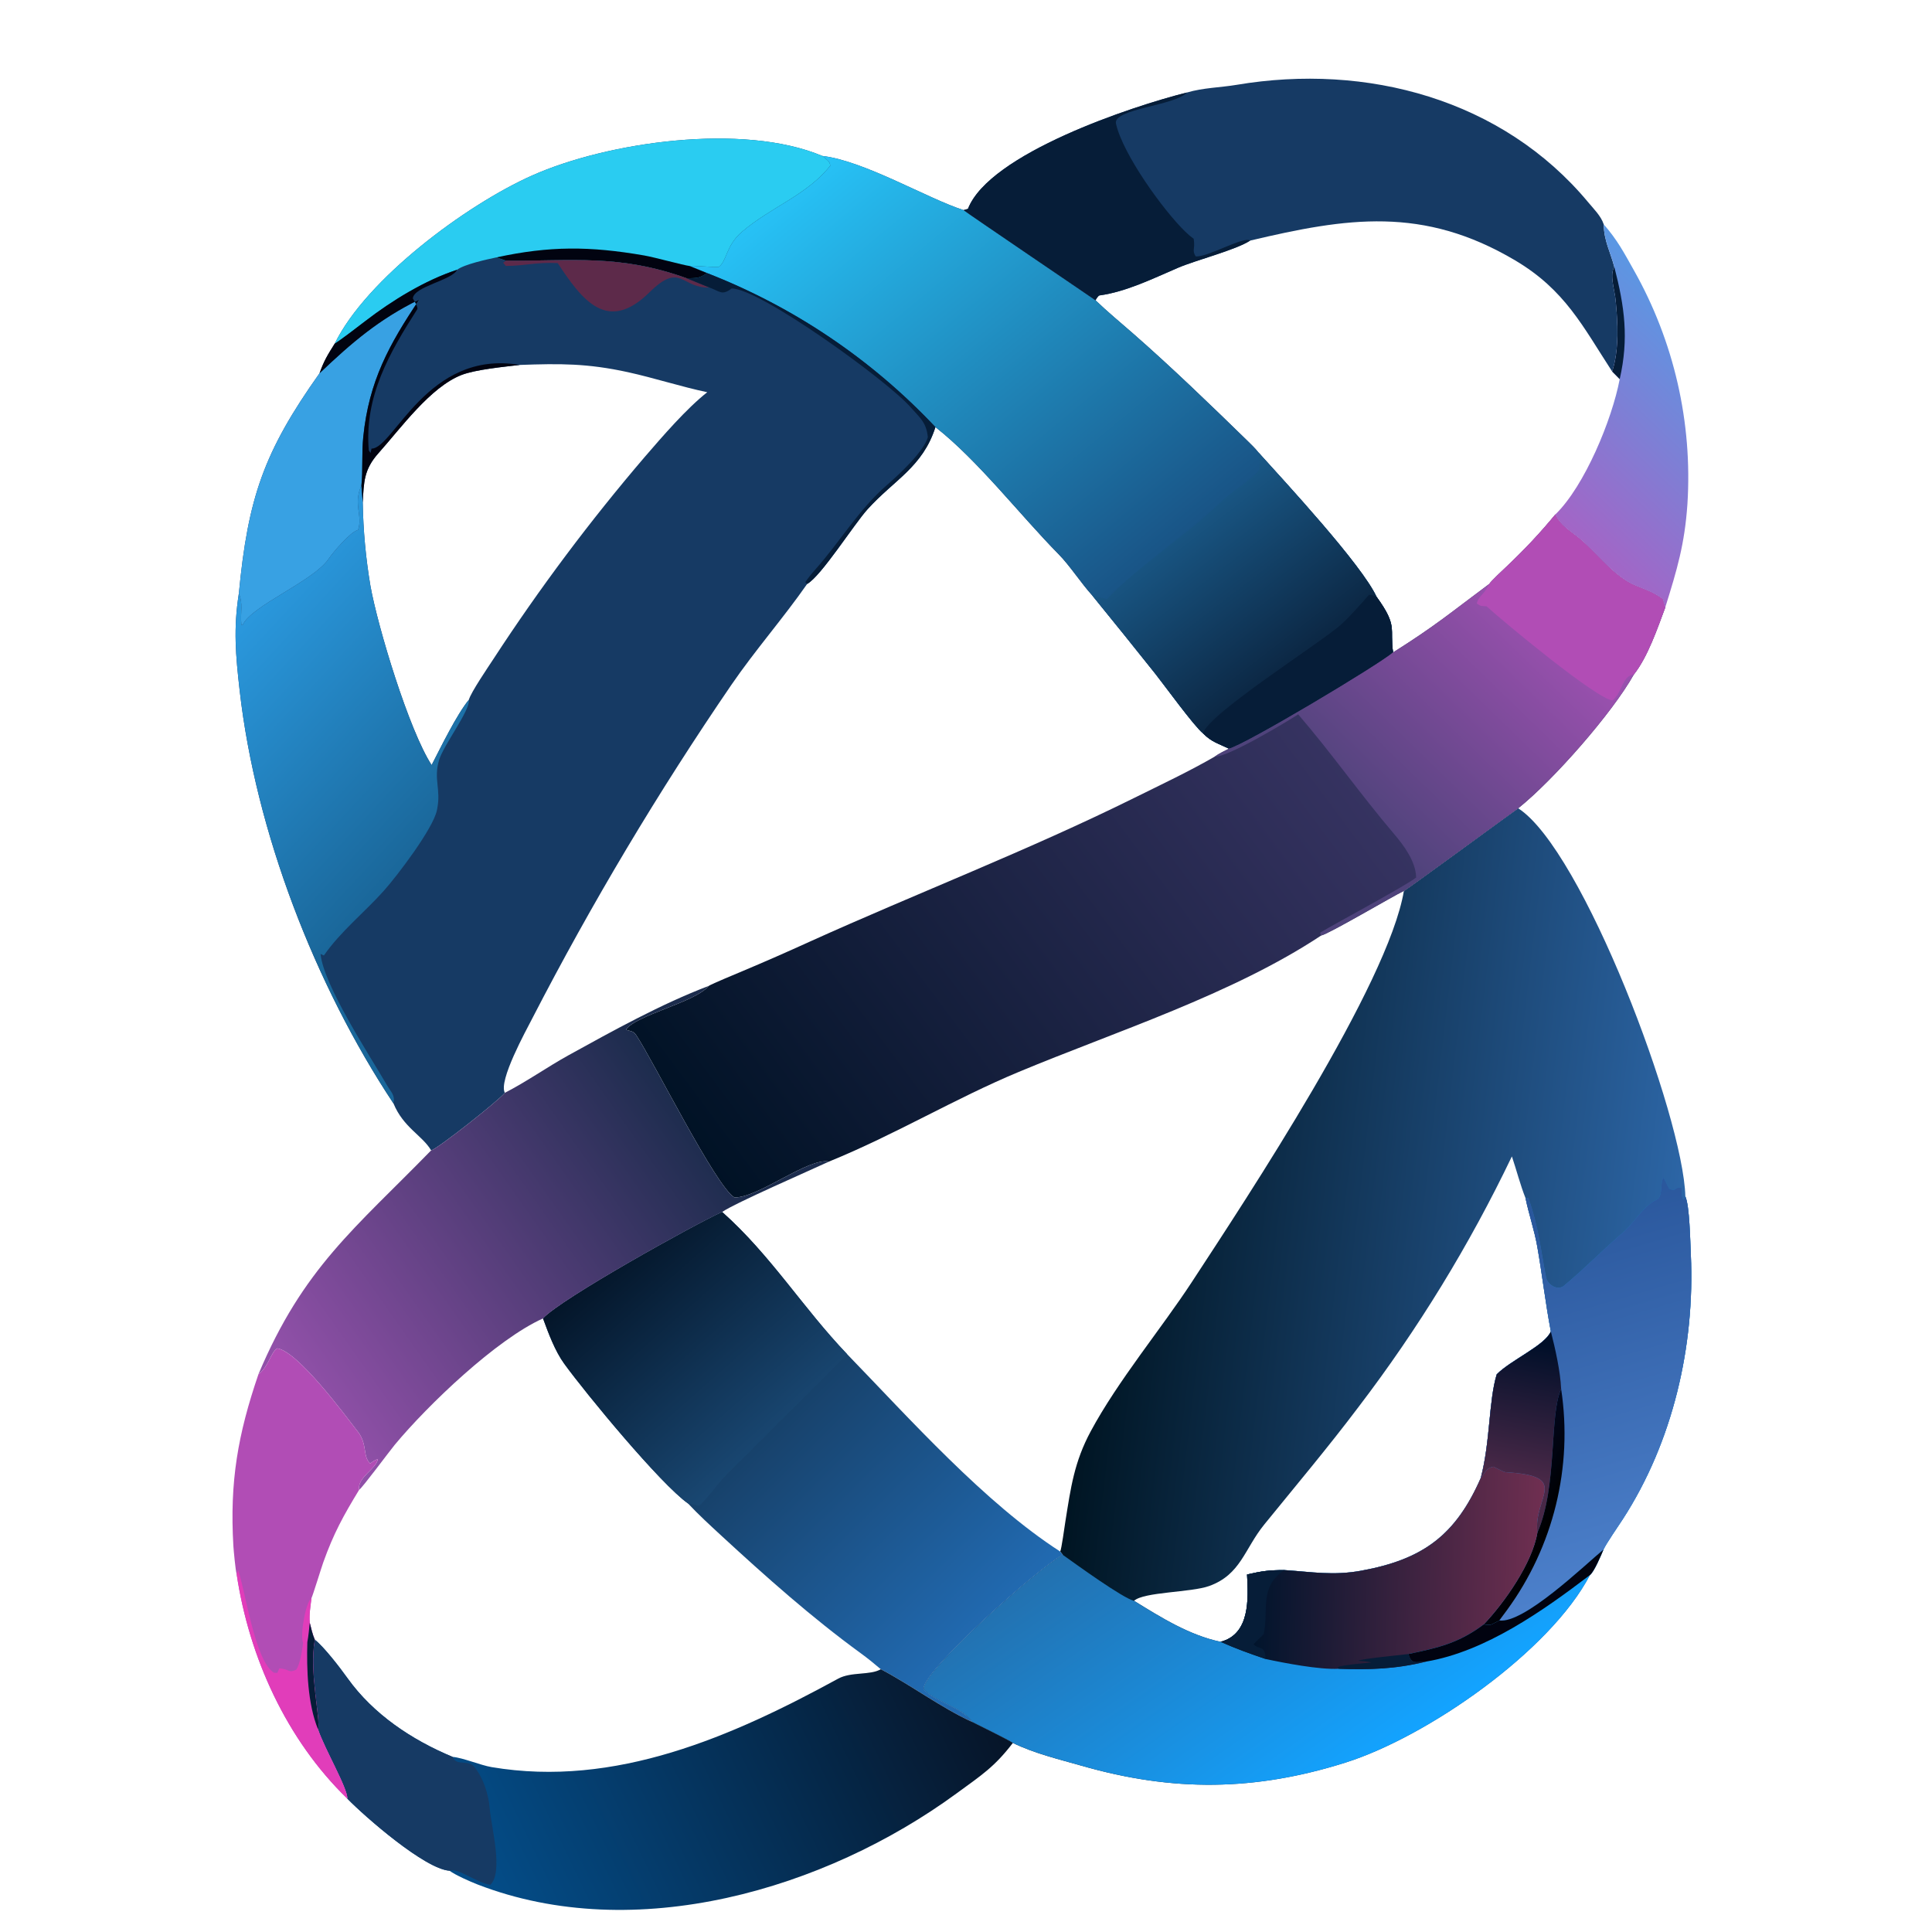
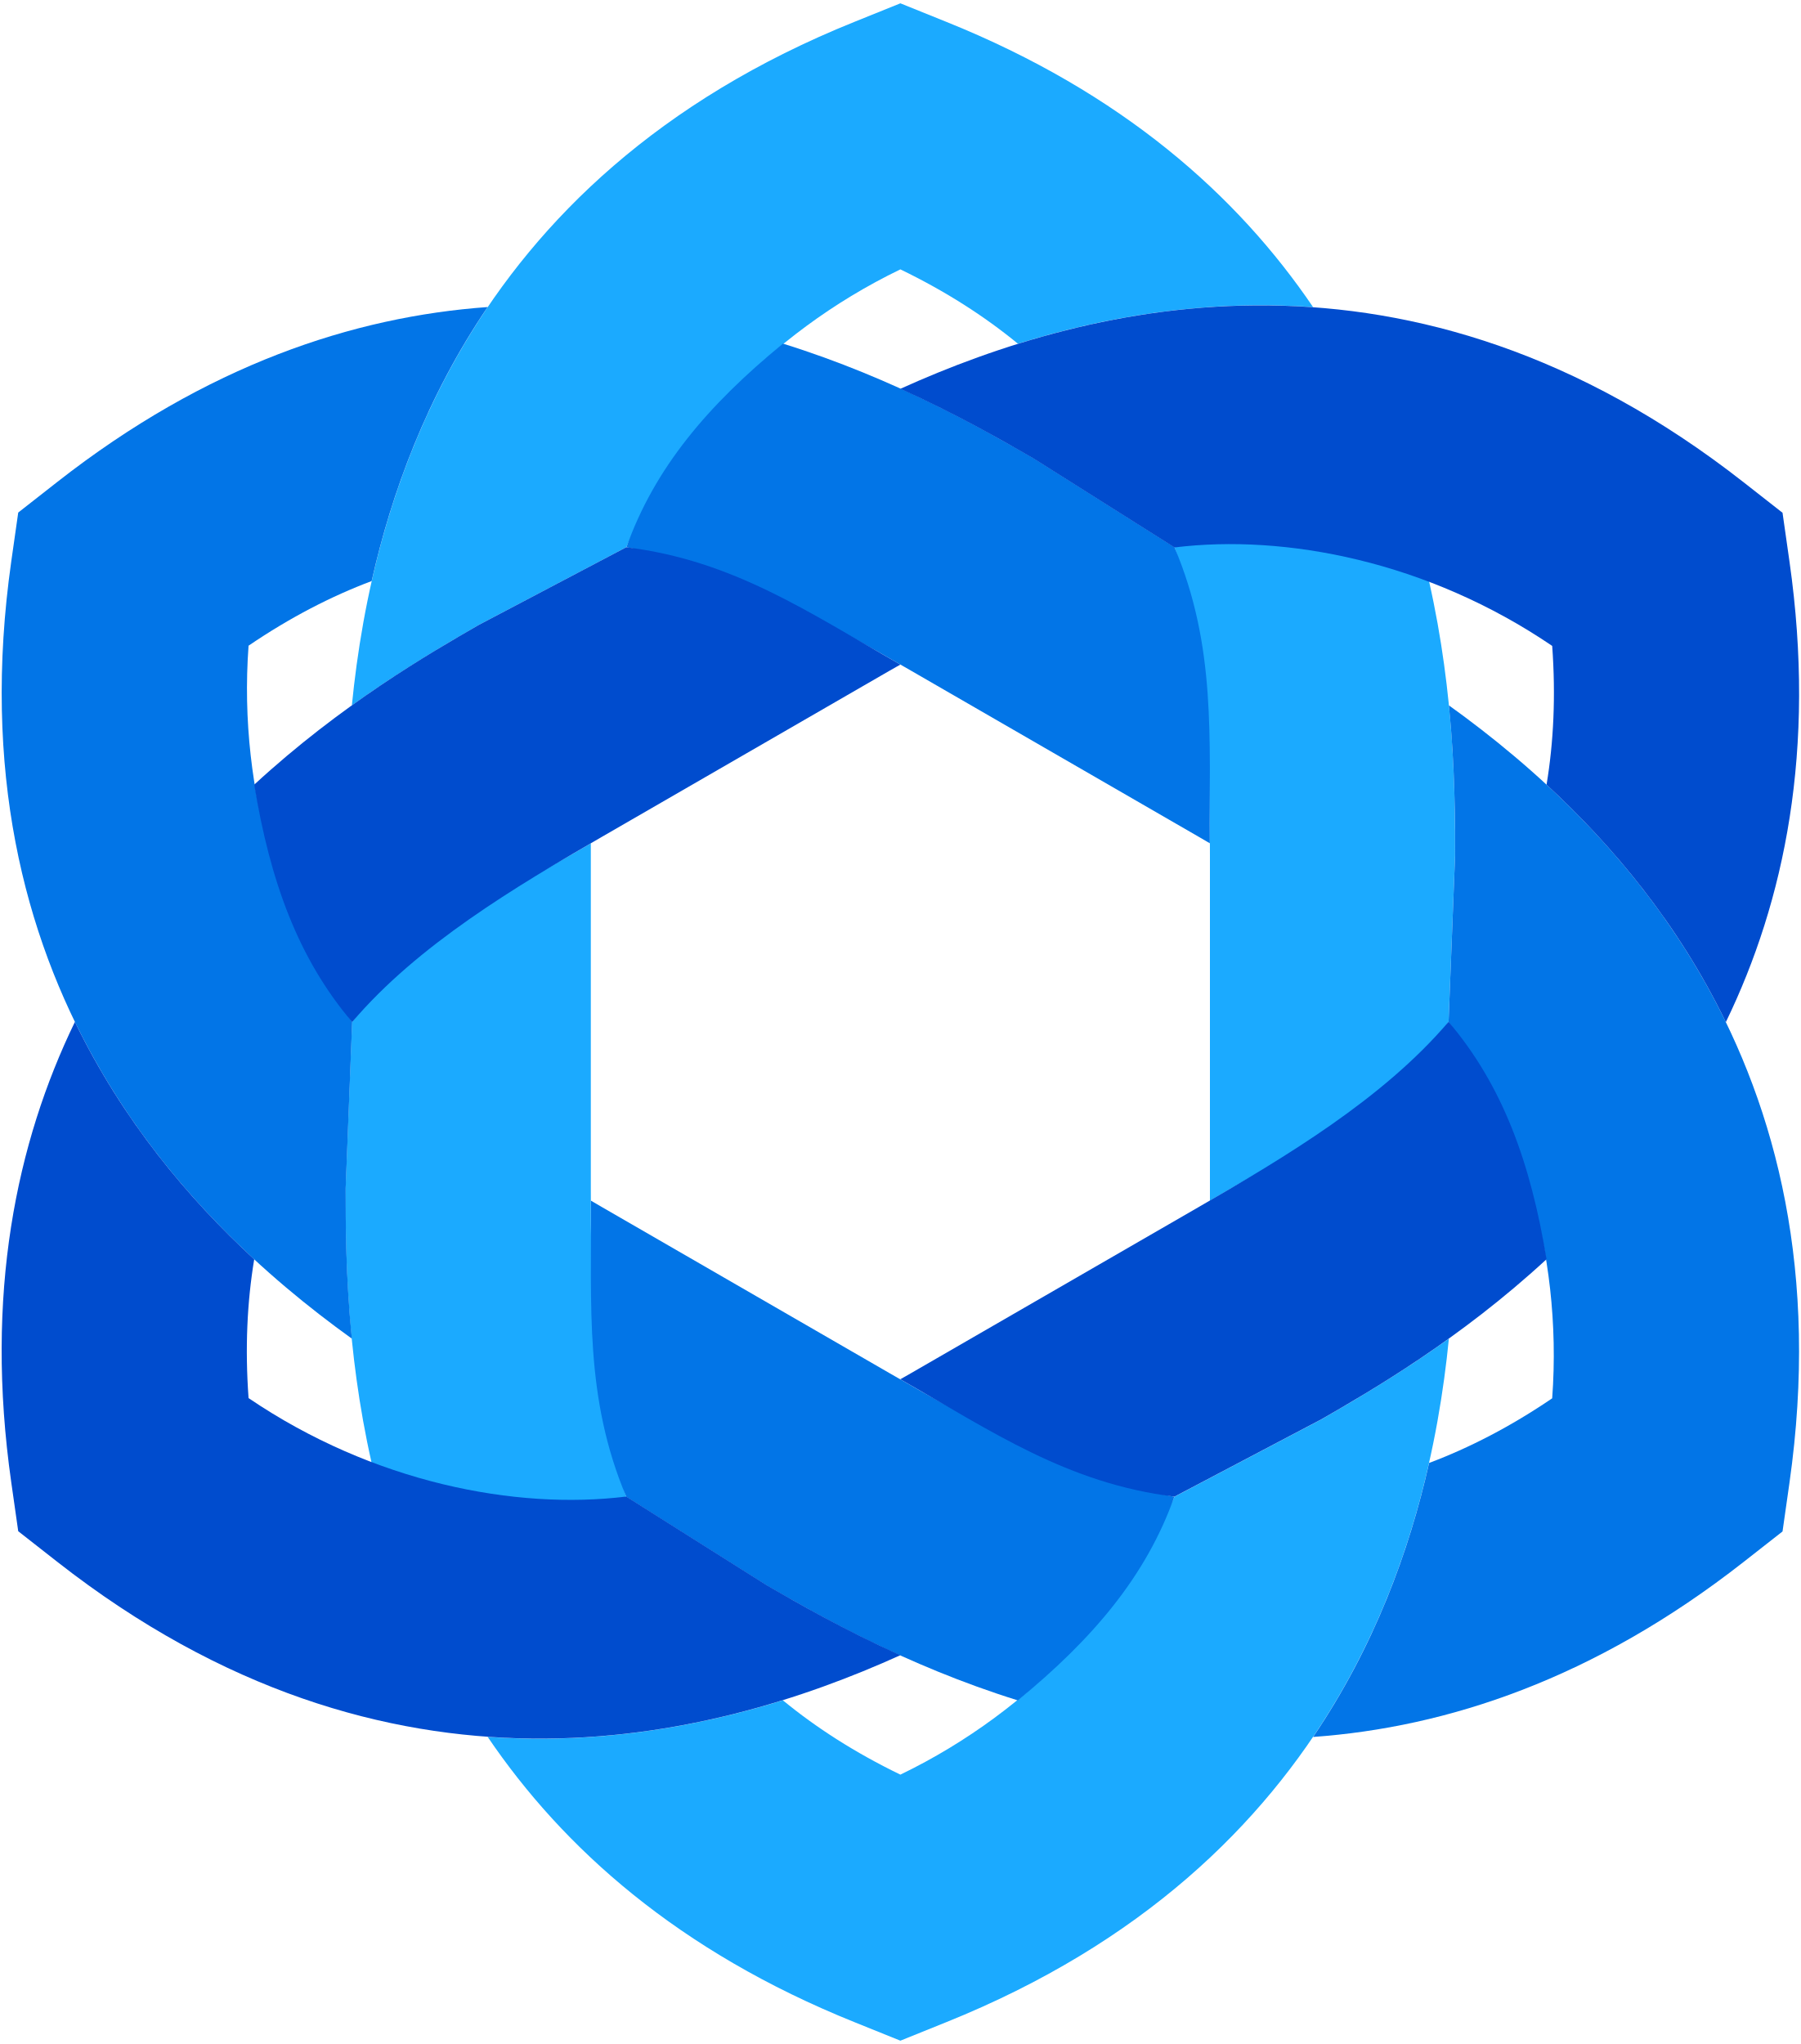
- <svg xmlns="http://www.w3.org/2000/svg" width="25" height="25" viewBox="0 0 250 250">
-   <path fill="#163A64" d="M43.312 44.466C47.4 36.108 60.29 26.527 68.855 22.709C78.616 18.358 96.135 15.852 106.403 20.178C111.835 20.805 119.998 25.686 124.693 27.189C125.297 27.674 141.871 38.905 141.767 38.864C143.328 40.363 144.918 41.669 146.544 43.091C151.68 47.585 156.615 52.362 161.504 57.124C161.955 57.564 162.456 58.051 162.839 58.542C166.318 62.399 176.217 73.077 178.126 77.228C180.934 81.098 179.796 81.303 180.264 84.424C178.383 86.054 161.106 96.388 159.031 96.874C157.588 96.175 156.829 96.04 155.676 94.903C154.514 93.971 150.597 88.568 149.508 87.196C146.82 83.808 144.064 80.408 141.334 77.044C139.868 75.424 138.414 73.164 136.99 71.721C132.012 66.674 126.541 59.566 121.046 55.267C119.381 60.459 115.717 62.073 112.251 65.91C110.488 67.862 106.263 74.548 104.442 75.567C101.345 80.006 97.704 84.153 94.655 88.599C85.176 102.455 76.564 116.884 68.866 131.803C68.049 133.399 64.478 139.857 65.326 141.408C64.646 142.323 56.601 148.686 55.79 148.857C54.64 146.915 52.209 145.915 50.917 142.789C40.767 127.482 33.084 107.629 31.01 89.327C30.499 84.816 30.187 81.337 30.906 76.815C32.087 64.389 34.151 58.449 41.346 48.304C41.928 46.665 42.405 45.907 43.312 44.466ZM46.938 65.019C46.998 68.628 47.329 72.227 47.929 75.786C48.872 81.109 52.936 94.522 55.853 98.998C57.054 96.667 59.088 92.484 60.673 90.547C60.9 89.645 63.187 86.285 63.874 85.237C69.821 76.117 76.355 67.394 83.434 59.122C85.725 56.468 88.811 52.883 91.519 50.752C88.225 50.068 84.627 48.899 81.267 48.163C76.012 47.012 72.477 47.035 67.256 47.223C65.253 47.463 61.547 47.81 59.708 48.526C55.683 50.094 51.84 55.433 48.974 58.638C47.071 60.765 47.081 62.408 46.938 65.019Z" />
+ <svg xmlns="http://www.w3.org/2000/svg" id="Logos" viewBox="0 0 163 185">
  <defs>
-     <linearGradient id="gradient_0" gradientUnits="userSpaceOnUse" x1="148.702" y1="72.98" x2="105.974" y2="21.439">
-       <stop offset="0" stop-color="#195486" />
-       <stop offset="1" stop-color="#27C2F6" />
-     </linearGradient>
+     <style>
+       .cls-1 {
+         fill: #004cce;
+       }
+ 
+       .cls-2 {
+         fill: #1baaff;
+       }
+ 
+       .cls-3 {
+         fill: #0275e7;
+       }
+     </style>
  </defs>
-   <path fill="url(#gradient_0)" d="M106.403 20.178C111.835 20.805 119.998 25.686 124.693 27.189C125.297 27.674 141.871 38.905 141.767 38.864C143.328 40.363 144.918 41.669 146.544 43.091C151.68 47.585 156.615 52.362 161.504 57.124C161.955 57.564 162.456 58.051 162.839 58.542C166.318 62.399 176.217 73.077 178.126 77.228C180.934 81.098 179.796 81.303 180.264 84.424C178.383 86.054 161.106 96.388 159.031 96.874C157.588 96.175 156.829 96.04 155.676 94.903C154.514 93.971 150.597 88.568 149.508 87.196C146.82 83.808 144.064 80.408 141.334 77.044C139.868 75.424 138.414 73.164 136.99 71.721C132.012 66.674 126.541 59.566 121.046 55.267C112.8 46.509 102.705 39.701 91.496 35.337L89.229 34.419C89.816 34.364 92.035 34.563 92.968 34.561C94.073 33.839 93.881 31.817 96.014 29.992C99.763 26.783 104.47 25.219 107.438 21.431C107.353 20.808 106.994 20.7 106.403 20.178Z" />
-   <defs>
-     <linearGradient id="gradient_1" gradientUnits="userSpaceOnUse" x1="166.587" y1="85.764" x2="152.676" y2="67.701">
-       <stop offset="0" stop-color="#0C2845" />
-       <stop offset="1" stop-color="#195785" />
-     </linearGradient>
-   </defs>
-   <path fill="url(#gradient_1)" d="M162.839 58.542C166.318 62.399 176.217 73.077 178.126 77.228C180.934 81.098 179.796 81.303 180.264 84.424C178.383 86.054 161.106 96.388 159.031 96.874C157.588 96.175 156.829 96.04 155.676 94.903C154.514 93.971 150.597 88.568 149.508 87.196C146.82 83.808 144.064 80.408 141.334 77.044C141.968 77.193 142.6 77.351 143.23 77.518C147.51 73.081 153.39 69.396 157.892 65.034C159.287 63.681 161.305 62.53 162.701 61.126C163.192 60.631 162.911 59.18 162.839 58.542Z" />
-   <path fill="#061D38" d="M155.676 94.903C156.218 92.46 171.017 83.089 173.508 80.837C174.799 79.67 175.989 78.286 177.14 76.98C177.567 76.959 177.736 77.067 178.126 77.228C180.934 81.098 179.796 81.303 180.264 84.424C178.383 86.054 161.106 96.388 159.031 96.874C157.588 96.175 156.829 96.04 155.676 94.903Z" />
-   <defs>
-     <linearGradient id="gradient_2" gradientUnits="userSpaceOnUse" x1="56.314" y1="107.885" x2="29.073" y2="82.638">
-       <stop offset="0" stop-color="#1A679A" />
-       <stop offset="1" stop-color="#2A98DD" />
-     </linearGradient>
-   </defs>
-   <path fill="url(#gradient_2)" d="M30.906 76.815C31.495 78.184 31.075 79.105 31.232 80.858L31.4 80.876C32.498 78.401 40.563 75.194 42.505 72.343C43.127 71.428 45.365 68.795 46.327 68.579C46.978 66.747 45.686 65.296 46.726 62.919L46.769 62.824L46.938 65.019C46.998 68.628 47.329 72.227 47.929 75.786C48.872 81.109 52.936 94.522 55.853 98.998C57.054 96.667 59.088 92.484 60.673 90.547C60.879 91.876 57.415 96.39 56.827 98.318C56.062 100.826 57.091 102.091 56.569 104.68L56.54 104.831C56.062 107.217 51.37 113.36 49.672 115.261C47.2 118.028 44.071 120.524 41.91 123.638L41.478 123.439C41.86 127.508 47.896 136.671 50.107 140.477C50.608 141.34 51.142 141.692 50.917 142.789C40.767 127.482 33.084 107.629 31.01 89.327C30.499 84.816 30.187 81.337 30.906 76.815Z" />
-   <path fill="#2ACCF1" d="M43.312 44.466C47.4 36.108 60.29 26.527 68.855 22.709C78.616 18.358 96.135 15.852 106.403 20.178C106.994 20.7 107.353 20.808 107.438 21.431C104.47 25.219 99.763 26.783 96.014 29.992C93.881 31.817 94.073 33.839 92.968 34.561C92.035 34.563 89.816 34.364 89.229 34.419L91.496 35.337C90.44 36.062 90.157 35.976 88.862 36.01C80.121 32.868 74.109 33.798 65.466 33.729L64.228 33.309C63.054 33.556 60.06 34.203 59.146 34.911C55.014 36.256 50.751 38.877 47.318 41.515C46.625 42.048 43.935 44.122 43.312 44.466Z" />
-   <path fill="#010310" d="M64.228 33.309C71.113 31.81 76.334 31.839 83.357 33.057C84.721 33.294 88.452 34.326 89.229 34.419L91.496 35.337C90.44 36.062 90.157 35.976 88.862 36.01C80.121 32.868 74.109 33.798 65.466 33.729L64.228 33.309Z" />
-   <path fill="#38A1E3" d="M41.346 48.304C45.518 44.327 49.05 41.307 54.264 38.749C50.354 44.579 47.743 49.301 47.007 56.528C46.793 58.632 46.969 60.894 46.769 62.824L46.726 62.919C45.686 65.296 46.978 66.747 46.327 68.579C45.365 68.795 43.127 71.428 42.505 72.343C40.563 75.194 32.498 78.401 31.4 80.876L31.232 80.858C31.075 79.105 31.495 78.184 30.906 76.815C32.087 64.389 34.151 58.449 41.346 48.304Z" />
-   <path fill="#5D2A4A" d="M65.466 33.729C74.109 33.798 80.121 32.868 88.862 36.01L91.802 37.208C88.146 37.322 88.094 33.827 84.037 37.829C78.586 43.206 75.311 38.816 72.168 34.046C69.353 33.901 67.855 34.416 65.454 34.41L65.109 34.001L65.466 33.729Z" />
-   <path fill="#010310" d="M43.312 44.466C43.935 44.122 46.625 42.048 47.318 41.515C50.751 38.877 55.014 36.256 59.146 34.911C58.483 36.285 53.539 37.058 53.42 38.621C53.58 38.913 54.156 39.762 53.986 40.028C50.419 45.616 47.123 51.281 47.721 58.285L47.947 58.618L48.076 58.049C50.917 58.087 55.317 45.183 67.256 47.223C65.253 47.463 61.547 47.81 59.708 48.526C55.683 50.094 51.84 55.433 48.974 58.638C47.071 60.765 47.081 62.408 46.938 65.019L46.769 62.824C46.969 60.894 46.793 58.632 47.007 56.528C47.743 49.301 50.354 44.579 54.264 38.749C49.05 41.307 45.518 44.327 41.346 48.304C41.928 46.665 42.405 45.907 43.312 44.466Z" />
-   <path fill="#061D38" d="M91.496 35.337C102.705 39.701 112.8 46.509 121.046 55.267C119.381 60.459 115.717 62.073 112.251 65.91C110.488 67.862 106.263 74.548 104.442 75.567L104.208 75.33C104.597 74.755 105.023 74.229 105.485 73.711C108.741 70.066 111.082 65.953 114.82 62.721C116.321 61.422 119.558 58.417 120.064 56.57C119.863 54.628 119.038 54.068 117.819 52.682C114.737 49.178 98.278 37.31 94.672 37.328C93.422 38.29 93.163 37.695 91.802 37.208L88.862 36.01C90.157 35.976 90.44 36.062 91.496 35.337Z" />
-   <defs>
-     <linearGradient id="gradient_3" gradientUnits="userSpaceOnUse" x1="143.301" y1="152.402" x2="216.569" y2="160.967">
-       <stop offset="0" stop-color="#001523" />
-       <stop offset="1" stop-color="#2C65A5" />
-     </linearGradient>
-   </defs>
-   <path fill="url(#gradient_3)" d="M181.664 115.279C181.458 115.552 195.964 104.908 196.454 104.592C204.787 109.935 217.805 144.39 218.085 154.82C218.635 156.04 218.712 160.56 218.792 162.323C219.335 174.164 216.467 186.576 209.988 196.58C209.392 197.501 207.84 199.734 207.49 200.51C207.188 201.24 206.279 203.402 205.734 203.815C200.608 213.648 184.733 224.724 174.106 228.078C162.407 231.77 151.813 231.891 139.953 228.485C136.949 227.622 133.928 226.918 131.064 225.536C130.476 225.111 126.714 223.288 125.795 222.816C124.639 220.924 120.51 220.009 119.51 218.513C119.611 215.992 134.584 202.716 137.528 201.197L137.19 200.768C137.36 200.446 137.757 197.513 137.857 196.892C138.564 192.461 139.004 189.182 141.147 185.197C144.66 178.666 150.322 171.859 154.193 165.941C161.362 154.98 179.614 127.416 181.664 115.279ZM157.944 212.449C161.79 211.449 161.528 206.871 161.37 203.736C163.357 203.286 164.21 203.172 166.221 203.169C169.84 203.406 172.498 203.909 176.133 203.249C184.188 201.785 188.384 198.605 191.614 191.242C192.849 186.562 192.631 181.245 193.677 177.839C195.528 175.967 199.917 174.102 200.68 172.291C199.982 168.629 199.57 164.994 198.927 161.329C198.545 159.157 197.851 157.193 197.404 155.043C196.736 153.368 196.224 151.373 195.638 149.638C190.155 161.088 183.51 171.946 175.809 182.039C171.892 187.239 167.704 192.211 163.595 197.271C161.016 200.447 160.567 203.748 156.472 205.228C154.127 206.076 148.005 205.98 146.746 207.145C150.247 209.31 153.881 211.587 157.944 212.449Z" />
-   <defs>
-     <linearGradient id="gradient_4" gradientUnits="userSpaceOnUse" x1="147.989" y1="193.166" x2="174.012" y2="230.266">
-       <stop offset="0" stop-color="#2370AE" />
-       <stop offset="1" stop-color="#13A3FF" />
-     </linearGradient>
-   </defs>
-   <path fill="url(#gradient_4)" d="M197.404 155.043L197.767 155.015C199.077 158.669 199.332 161.561 200.061 165.305C200.236 166.208 201.532 167.069 202.37 166.377C205.005 164.203 207.455 161.673 210.064 159.436C211.44 158.246 212.645 156.031 214.34 155.259C215.253 154.891 214.761 152.956 215.269 152.4L215.963 153.782C217.04 154.344 216.594 153.442 217.607 153.737C217.616 154.338 217.568 154.711 217.824 155.255L218.085 154.82C218.635 156.04 218.712 160.56 218.792 162.323C219.335 174.164 216.467 186.576 209.988 196.58C209.392 197.501 207.84 199.734 207.49 200.51C207.188 201.24 206.279 203.402 205.734 203.815C200.608 213.648 184.733 224.724 174.106 228.078C162.407 231.77 151.813 231.891 139.953 228.485C136.949 227.622 133.928 226.918 131.064 225.536C130.476 225.111 126.714 223.288 125.795 222.816C124.639 220.924 120.51 220.009 119.51 218.513C119.611 215.992 134.584 202.716 137.528 201.197C139.193 202.383 145.323 206.834 146.746 207.145C150.247 209.31 153.881 211.587 157.944 212.449C161.79 211.449 161.528 206.871 161.37 203.736C163.357 203.286 164.21 203.172 166.221 203.169C169.84 203.406 172.498 203.909 176.133 203.249C184.188 201.785 188.384 198.605 191.614 191.242C192.849 186.562 192.631 181.245 193.677 177.839C195.528 175.967 199.917 174.102 200.68 172.291C199.982 168.629 199.57 164.994 198.927 161.329C198.545 159.157 197.851 157.193 197.404 155.043Z" />
-   <defs>
-     <linearGradient id="gradient_5" gradientUnits="userSpaceOnUse" x1="199.346" y1="156.825" x2="213.044" y2="203.696">
-       <stop offset="0" stop-color="#2A579C" />
-       <stop offset="1" stop-color="#4C80CB" />
-     </linearGradient>
-   </defs>
-   <path fill="url(#gradient_5)" d="M197.404 155.043L197.767 155.015C199.077 158.669 199.332 161.561 200.061 165.305C200.236 166.208 201.532 167.069 202.37 166.377C205.005 164.203 207.455 161.673 210.064 159.436C211.44 158.246 212.645 156.031 214.34 155.259C215.253 154.891 214.761 152.956 215.269 152.4L215.963 153.782C217.04 154.344 216.594 153.442 217.607 153.737C217.616 154.338 217.568 154.711 217.824 155.255L218.085 154.82C218.635 156.04 218.712 160.56 218.792 162.323C219.335 174.164 216.467 186.576 209.988 196.58C209.392 197.501 207.84 199.734 207.49 200.51C204.919 202.658 197.169 210.123 194.008 209.686C192.846 210.251 193.096 210.345 192 210.195C194.69 207.362 198.293 202.253 198.935 198.327C198.385 193.64 203.362 191.002 194.835 190.504C194.594 190.489 193.553 189.941 193.262 189.784C192.29 190.002 192.387 190.276 191.614 191.242C192.849 186.562 192.631 181.245 193.677 177.839C195.528 175.967 199.917 174.102 200.68 172.291C199.982 168.629 199.57 164.994 198.927 161.329C198.545 159.157 197.851 157.193 197.404 155.043Z" />
-   <defs>
-     <linearGradient id="gradient_6" gradientUnits="userSpaceOnUse" x1="198.972" y1="173.852" x2="195.762" y2="190.68">
-       <stop offset="0" stop-color="#000F29" />
-       <stop offset="1" stop-color="#482847" />
-     </linearGradient>
-   </defs>
-   <path fill="url(#gradient_6)" d="M200.68 172.291C201.239 174.462 201.92 177.495 202.012 179.733C200.444 183.04 201.574 192.328 198.935 198.327C198.385 193.64 203.362 191.002 194.835 190.504C194.594 190.489 193.553 189.941 193.262 189.784C192.29 190.002 192.387 190.276 191.614 191.242C192.849 186.562 192.631 181.245 193.677 177.839C195.528 175.967 199.917 174.102 200.68 172.291Z" />
-   <defs>
-     <linearGradient id="gradient_7" gradientUnits="userSpaceOnUse" x1="200.536" y1="197.048" x2="195.587" y2="194.905">
-       <stop offset="0" stop-color="#000001" />
-       <stop offset="1" stop-color="#01071D" />
-     </linearGradient>
-   </defs>
-   <path fill="url(#gradient_7)" d="M202.012 179.733C203.543 189.83 201.018 200.124 194.988 208.366C194.668 208.811 194.341 209.251 194.008 209.686C192.846 210.251 193.096 210.345 192 210.195C194.69 207.362 198.293 202.253 198.935 198.327C201.574 192.328 200.444 183.04 202.012 179.733Z" />
-   <defs>
-     <linearGradient id="gradient_8" gradientUnits="userSpaceOnUse" x1="162.258" y1="201.902" x2="199.737" y2="202.795">
-       <stop offset="0" stop-color="#00142C" />
-       <stop offset="1" stop-color="#702F51" />
-     </linearGradient>
-   </defs>
-   <path fill="url(#gradient_8)" d="M191.614 191.242C192.387 190.276 192.29 190.002 193.262 189.784C193.553 189.941 194.594 190.489 194.835 190.504C203.362 191.002 198.385 193.64 198.935 198.327C198.293 202.253 194.69 207.362 192 210.195C188.793 212.6 186.143 213.223 182.232 214.033C182.689 215.403 183.131 215.073 184.551 215.005C180.627 215.977 177.25 216.08 173.227 215.939C170.755 216.076 166.154 215.19 163.762 214.671C161.635 213.943 159.991 213.36 157.944 212.449C161.79 211.449 161.528 206.871 161.37 203.736C163.357 203.286 164.21 203.172 166.221 203.169C169.84 203.406 172.498 203.909 176.133 203.249C184.188 201.785 188.384 198.605 191.614 191.242Z" />
-   <path fill="#061D38" d="M161.37 203.736C163.357 203.286 164.21 203.172 166.221 203.169C162.933 205.316 164.169 208.22 163.534 211.446C163.534 211.447 162.343 212.626 162.212 212.756C162.896 213.534 163.743 212.814 163.762 214.671C161.635 213.943 159.991 213.36 157.944 212.449C161.79 211.449 161.528 206.871 161.37 203.736Z" />
-   <path fill="#061D38" d="M173.227 215.939L173.096 215.751C173.467 215.45 176.66 215.213 177.433 215.123C177.101 214.999 176.149 214.939 175.743 214.899C176.318 214.625 181.255 214.153 182.232 214.033C182.689 215.403 183.131 215.073 184.551 215.005C180.627 215.977 177.25 216.08 173.227 215.939Z" />
-   <path fill="#010310" d="M194.008 209.686C197.169 210.123 204.919 202.658 207.49 200.51C207.188 201.24 206.279 203.402 205.734 203.815C199.716 208.392 192.242 213.707 184.551 215.005C183.131 215.073 182.689 215.403 182.232 214.033C186.143 213.223 188.793 212.6 192 210.195C193.096 210.345 192.846 210.251 194.008 209.686Z" />
-   <defs>
-     <linearGradient id="gradient_9" gradientUnits="userSpaceOnUse" x1="92.634" y1="152.503" x2="170.526" y2="94.437">
-       <stop offset="0" stop-color="#001225" />
-       <stop offset="1" stop-color="#363361" />
-     </linearGradient>
-   </defs>
-   <path fill="url(#gradient_9)" d="M192.719 75.552C192.926 75.207 194.508 73.73 194.936 73.325C197.23 71.155 199.263 69.004 201.269 66.563C201.839 67.939 203.186 68.692 204.332 69.636C206.762 71.638 208.781 74.604 211.706 75.807C213.111 76.373 213.941 76.633 215.165 77.517L215.486 78.595C214.471 81.311 213.214 85.015 211.418 87.278C208.631 92.266 200.993 100.967 196.454 104.592C195.964 104.908 181.458 115.552 181.664 115.279C180.069 116.059 171.891 120.883 170.967 121.05C159.472 128.666 144.36 133.48 131.831 138.703C123.527 142.164 115.889 146.793 107.275 150.307C104.611 149.762 98.095 155.03 95.035 154.947C92.658 153.612 84.464 137.115 82.308 133.927C81.951 133.401 81.617 133.457 80.999 133.251C82.18 131.372 90.006 129.694 91.703 127.579C92.157 127.287 95.306 125.994 96.023 125.688C98.971 124.448 101.901 123.164 104.81 121.836C118.726 115.547 133.138 110.001 146.809 103.23C150.203 101.549 153.958 99.778 157.207 97.891C157.749 97.497 158.428 97.183 159.031 96.874C161.106 96.388 178.383 86.054 180.264 84.424C185.737 80.981 187.748 79.251 192.719 75.552Z" />
-   <defs>
-     <linearGradient id="gradient_10" gradientUnits="userSpaceOnUse" x1="175.224" y1="105.453" x2="198.733" y2="81.254">
-       <stop offset="0" stop-color="#4F437B" />
-       <stop offset="1" stop-color="#9850AD" />
-     </linearGradient>
-   </defs>
-   <path fill="url(#gradient_10)" d="M192.719 75.552C192.926 75.207 194.508 73.73 194.936 73.325C197.23 71.155 199.263 69.004 201.269 66.563C201.839 67.939 203.186 68.692 204.332 69.636C206.762 71.638 208.781 74.604 211.706 75.807C213.111 76.373 213.941 76.633 215.165 77.517L215.486 78.595C214.471 81.311 213.214 85.015 211.418 87.278C208.631 92.266 200.993 100.967 196.454 104.592C195.964 104.908 181.458 115.552 181.664 115.279C180.069 116.059 171.891 120.883 170.967 121.05C170.807 120.849 170.872 120.962 170.842 120.671C173.15 119.297 181.804 114.679 183.248 113.552C183.212 111.475 181.655 109.397 180.35 107.864C176.119 102.896 172.23 97.362 167.985 92.437C166.368 93.494 158.762 98.051 157.207 97.891C157.749 97.497 158.428 97.183 159.031 96.874C161.106 96.388 178.383 86.054 180.264 84.424C185.737 80.981 187.748 79.251 192.719 75.552Z" />
-   <path fill="#B14DB5" d="M192.719 75.552C192.926 75.207 194.508 73.73 194.936 73.325C197.23 71.155 199.263 69.004 201.269 66.563C201.839 67.939 203.186 68.692 204.332 69.636C206.762 71.638 208.781 74.604 211.706 75.807C213.111 76.373 213.941 76.633 215.165 77.517L215.486 78.595C214.471 81.311 213.214 85.015 211.418 87.278C209.903 87.445 209.988 89.51 208.669 90.631C206.694 90.525 194.557 80.471 192.364 78.454C191.707 78.421 191.619 78.456 191.1 78.099C191.294 77.103 192.024 76.989 192.641 75.717L192.719 75.552Z" />
-   <defs>
-     <linearGradient id="gradient_11" gradientUnits="userSpaceOnUse" x1="99.86" y1="184.283" x2="126.518" y2="211.336">
-       <stop offset="0" stop-color="#17416A" />
-       <stop offset="1" stop-color="#216AB1" />
-     </linearGradient>
-   </defs>
-   <path fill="url(#gradient_11)" d="M70.265 170.604C72.604 168.048 89.91 158.422 93.449 156.826C99.775 162.459 103.882 169.236 109.632 175.243C117.681 183.546 127.417 194.475 137.19 200.768L137.528 201.197C134.584 202.716 119.611 215.992 119.51 218.513C120.51 220.009 124.639 220.924 125.795 222.816C121.832 221.018 117.845 218.024 113.975 215.996C113.14 215.282 112.289 214.592 111.403 213.947C105.026 209.302 99.129 204.049 93.334 198.708C91.871 197.359 90.394 196.001 89.028 194.548C85.475 192.037 75.857 180.387 73.004 176.456C71.814 174.816 70.961 172.504 70.265 170.604Z" />
-   <defs>
-     <linearGradient id="gradient_12" gradientUnits="userSpaceOnUse" x1="79.7" y1="162.729" x2="100.32" y2="186.077">
-       <stop offset="0" stop-color="#04162A" />
-       <stop offset="1" stop-color="#194772" />
-     </linearGradient>
-   </defs>
-   <path fill="url(#gradient_12)" d="M70.265 170.604C72.604 168.048 89.91 158.422 93.449 156.826C99.775 162.459 103.882 169.236 109.632 175.243L94.058 190.776C92.966 191.86 91.303 194.182 90.462 194.859C89.922 194.712 89.58 194.635 89.028 194.548C85.475 192.037 75.857 180.387 73.004 176.456C71.814 174.816 70.961 172.504 70.265 170.604Z" />
-   <defs>
-     <linearGradient id="gradient_13" gradientUnits="userSpaceOnUse" x1="125.018" y1="215.384" x2="64.043" y2="244.632">
-       <stop offset="0" stop-color="#061529" />
-       <stop offset="1" stop-color="#044C87" />
-     </linearGradient>
-   </defs>
-   <path fill="url(#gradient_13)" d="M40.735 212.174C41.974 213.158 44 215.804 44.97 217.16C48.298 221.812 53.266 225.132 58.564 227.34C59.925 227.454 62.149 228.416 63.619 228.664C79.605 231.362 94.752 224.707 108.458 217.218C110.146 216.296 112.603 216.809 113.975 215.996C117.845 218.024 121.832 221.018 125.795 222.816C126.714 223.288 130.476 225.111 131.064 225.536C128.674 228.656 127.038 229.682 123.739 232.096C106.737 244.528 82.159 251.727 61.808 243.855C60.841 243.481 58.925 242.633 58.165 242.07C54.977 241.856 47.217 235.079 44.948 232.748C44.99 231.369 41.994 226.291 41.155 223.777C41.524 222.613 39.968 216.36 40.735 212.174Z" />
-   <path fill="#163A64" d="M40.735 212.174C41.974 213.158 44 215.804 44.97 217.16C48.298 221.812 53.266 225.132 58.564 227.34C59.106 228.629 60.504 227.572 61.423 228.693C62.545 230.062 63.238 232.255 63.372 234.027C63.544 236.294 65.192 242.315 63.436 243.896C61.658 243.618 59.189 241.625 58.165 242.07C54.977 241.856 47.217 235.079 44.948 232.748C44.99 231.369 41.994 226.291 41.155 223.777C41.524 222.613 39.968 216.36 40.735 212.174Z" />
-   <defs>
-     <linearGradient id="gradient_14" gradientUnits="userSpaceOnUse" x1="88.544" y1="143.031" x2="38.696" y2="178.178">
-       <stop offset="0" stop-color="#1C2C4D" />
-       <stop offset="1" stop-color="#9050A8" />
-     </linearGradient>
-   </defs>
-   <path fill="url(#gradient_14)" d="M65.326 141.408C68.072 140.013 70.856 138.045 73.564 136.55C79.3 133.385 85.567 129.91 91.703 127.579C90.006 129.694 82.18 131.372 80.999 133.251C81.617 133.457 81.951 133.401 82.308 133.927C84.464 137.115 92.658 153.612 95.035 154.947C98.095 155.03 104.611 149.762 107.275 150.307C104.846 151.435 95.08 155.691 93.449 156.826C89.91 158.422 72.604 168.048 70.265 170.604C64.253 173.301 55.378 181.783 51.092 186.943C50.392 187.786 46.913 192.492 46.465 192.796C46.227 191.134 48.712 190.08 48.899 188.794C48.417 188.988 48.327 189.066 47.901 189.372C46.908 188.478 47.58 186.895 46.304 185.252C44.593 183.047 38.6 174.92 35.887 174.474C35.063 174.911 34.737 176.909 33.443 177.823C39.251 164.023 45.977 158.929 55.79 148.857C56.601 148.686 64.646 142.323 65.326 141.408Z" />
-   <path fill="#163A64" d="M153.587 11.972C155.712 11.345 157.912 11.332 160.033 10.975C176.819 8.15 194.398 12.804 205.525 26.19C206.216 27.021 207.179 27.96 207.52 29.027C207.555 31.175 208.372 32.573 208.893 34.546C208.264 35.561 208.933 37.515 209.055 38.732C209.351 41.678 209.544 45.232 208.618 48.081C204.792 42.199 202.51 37.517 196.071 33.7C184.136 26.625 174.279 28.171 161.773 31.131C159.914 32.349 154.759 33.655 152.445 34.648C149.217 36.033 145.735 37.756 142.263 38.23C142.147 38.243 141.818 38.686 141.767 38.864C141.871 38.905 125.297 27.674 124.693 27.189L125.252 27.026C128.036 19.869 146.499 13.739 153.587 11.972Z" />
-   <path fill="#061D38" d="M124.693 27.189L125.252 27.026C128.036 19.869 146.499 13.739 153.587 11.972C152.083 13.671 143.99 14.086 144.405 15.986C145.267 19.929 150.546 27.245 153.399 30.001C153.734 30.325 154.089 30.627 154.464 30.903C154.677 32.256 154.206 32.337 154.716 33.174C156.242 33.328 160.972 30.519 161.773 31.131C159.914 32.349 154.759 33.655 152.445 34.648C149.217 36.033 145.735 37.756 142.263 38.23C142.147 38.243 141.818 38.686 141.767 38.864C141.871 38.905 125.297 27.674 124.693 27.189Z" />
-   <path fill="#B14DB5" d="M33.443 177.823C34.737 176.909 35.063 174.911 35.887 174.474C38.6 174.92 44.593 183.047 46.304 185.252C47.58 186.895 46.908 188.478 47.901 189.372C48.327 189.066 48.417 188.988 48.899 188.794C48.712 190.08 46.227 191.134 46.465 192.796C44.432 196.139 43.176 198.402 41.827 202.183C41.57 202.903 40.491 206.421 40.305 206.794C40.176 207.835 39.988 208.949 40.083 209.986C40.27 210.726 40.43 211.476 40.735 212.174C39.968 216.36 41.524 222.613 41.155 223.777C41.994 226.291 44.99 231.369 44.948 232.748C37.079 225.126 32.23 214.443 30.621 203.684C30.481 203.281 30.229 200.566 30.199 200.053C29.706 191.702 30.788 185.588 33.443 177.823Z" />
-   <path fill="#E13DBA" d="M30.621 203.684L30.817 203.187C31.808 206.068 32.978 214.888 35.444 216.448L35.874 216.479L36.147 215.88C37.565 215.99 37.241 216.55 38.325 216.063C38.845 215.316 39.109 213.526 39.223 212.586C38.798 211.638 39.549 207.301 40.305 206.794C40.176 207.835 39.988 208.949 40.083 209.986C40.27 210.726 40.43 211.476 40.735 212.174C39.968 216.36 41.524 222.613 41.155 223.777C41.994 226.291 44.99 231.369 44.948 232.748C37.079 225.126 32.23 214.443 30.621 203.684Z" />
-   <path fill="#061D38" d="M40.083 209.986C40.27 210.726 40.43 211.476 40.735 212.174C39.968 216.36 41.524 222.613 41.155 223.777C39.801 220.465 39.671 215.997 39.769 212.492C39.919 211.731 39.998 210.772 40.083 209.986Z" />
-   <defs>
-     <linearGradient id="gradient_15" gradientUnits="userSpaceOnUse" x1="200.265" y1="66.096" x2="221.745" y2="43.708">
-       <stop offset="0" stop-color="#A365C6" />
-       <stop offset="1" stop-color="#5B97E3" />
-     </linearGradient>
-   </defs>
-   <path fill="url(#gradient_15)" d="M207.52 29.027C209.28 31.049 210.122 32.65 211.41 34.947C216.611 44.152 219.023 54.67 218.352 65.221C217.995 70.431 217.015 73.693 215.486 78.595L215.165 77.517C213.941 76.633 213.111 76.373 211.706 75.807C208.781 74.604 206.762 71.638 204.332 69.636C203.186 68.692 201.839 67.939 201.269 66.563C205.047 62.893 208.597 54.301 209.59 49.059L208.618 48.081C209.544 45.232 209.351 41.678 209.055 38.732C208.933 37.515 208.264 35.561 208.893 34.546C208.372 32.573 207.555 31.175 207.52 29.027Z" />
-   <path fill="#061D38" d="M208.893 34.546C210.218 39.67 210.795 43.784 209.59 49.059L208.618 48.081C209.544 45.232 209.351 41.678 209.055 38.732C208.933 37.515 208.264 35.561 208.893 34.546Z" />
+   <g>
+     <path class="cls-2" d="M56.69,135.47c-3.08-8.62-3.21-18.96-3.21-27.91v-30.11c0-.37,0-.74,0-1.12-8.22,4.82-15.73,8.38-21.61,16.17l-.59,15.06c0,5.23,0,14.42,2.36,24.85,8.24,3.1,15.55,4.43,23.04,3.06Z" />
+     <path class="cls-2" d="M109.51,108.67c8.22-4.82,15.73-8.38,21.61-16.17l.59-15.06c0-5.23,0-14.42-2.36-24.85-8.24-3.1-15.55-4.43-23.04-3.06,3.08,8.62,3.21,18.96,3.21,27.91v30.11c0,.37,0,.74,0,1.12Z" />
+   </g>
+   <path class="cls-2" d="M81.5,24.38c4.11,1.99,7.62,4.25,10.64,6.73,7.77-2.42,16.85-4.02,26.72-3.31-6.82-10.06-17.25-19.41-33.22-25.83l-4.14-1.67-4.14,1.67c-35.49,14.28-43.64,43-45.51,61.87,4.59-3.29,8.71-5.67,11.51-7.29l13.33-7.02c3.94-9.29,12.55-19.23,24.81-25.15Z" />
+   <path class="cls-2" d="M81.5,160.62c-4.11-1.99-7.62-4.25-10.64-6.73-7.77,2.42-16.85,4.02-26.72,3.31,6.82,10.06,17.25,19.41,33.22,25.83l4.14,1.67,4.14-1.67c35.49-14.28,43.64-43,45.51-61.87-4.59,3.29-8.71,5.67-11.51,7.29l-13.33,7.02c-3.94,9.29-12.55,19.23-24.81,25.15Z" />
+   <g>
+     <path class="cls-3" d="M106.31,135.47c-9.01-1.64-18.03-6.7-25.78-11.18l-26.08-15.06c-.32-.19-.64-.38-.96-.56.07,9.53-.6,17.81,3.2,26.8l12.74,8.04c4.53,2.61,12.49,7.21,22.7,10.39,6.81-5.59,11.61-11.25,14.17-18.43Z" />
+     <path class="cls-3" d="M109.51,76.33c-.07-9.53.6-17.81-3.2-26.8l-12.74-8.04c-4.53-2.61-12.49-7.21-22.7-10.39-6.81,5.59-11.61,11.25-14.17,18.43,9.01,1.64,18.03,6.7,25.78,11.18l26.08,15.06c.32.19.64.38.96.56Z" />
+   </g>
+   <path class="cls-3" d="M22.5,58.44c3.78-2.57,7.5-4.48,11.14-5.85,1.79-7.94,4.94-16.6,10.5-24.8-12.12.87-25.43,5.23-38.98,15.85l-3.51,2.75-.63,4.42c-5.38,37.88,15.42,59.29,30.83,70.35-.56-5.62-.56-10.38-.56-13.61l.59-15.06c-6.08-8.06-10.38-20.48-9.38-34.06Z" />
+   <path class="cls-3" d="M140.5,126.56c-3.78,2.57-7.5,4.48-11.14,5.85-1.79,7.94-4.94,16.6-10.5,24.8,12.12-.87,25.43-5.23,38.98-15.85l3.51-2.75.63-4.42c5.38-37.88-15.42-59.29-30.83-70.35.56,5.62.56,10.38.56,13.61l-.59,15.06c6.08,8.06,10.38,20.48,9.38,34.06Z" />
+   <g>
+     <path class="cls-1" d="M31.88,92.5c5.93-6.98,14.82-12.26,22.57-16.74l26.08-15.06c.32-.19.65-.37.97-.55-8.28-4.71-15.12-9.43-24.81-10.62l-13.33,7.02c-4.53,2.61-12.48,7.21-20.35,14.47,1.44,8.69,3.94,15.68,8.87,21.49Z" />
+     <path class="cls-1" d="M81.5,124.84c8.28,4.71,15.12,9.43,24.81,10.62l13.33-7.02c4.53-2.61,12.48-7.21,20.35-14.47-1.44-8.69-3.94-15.68-8.87-21.49-5.93,6.98-14.82,12.26-22.57,16.74l-26.08,15.06c-.32.19-.65.37-.97.55Z" />
+   </g>
+   <path class="cls-1" d="M140.5,58.44c.33,4.56.13,8.73-.51,12.58,5.98,5.52,11.91,12.58,16.23,21.49,5.3-10.93,8.19-24.64,5.76-41.68l-.63-4.42-3.51-2.75c-30.11-23.6-59.06-16.29-76.34-8.47,5.15,2.33,9.27,4.7,12.07,6.32l12.74,8.04c10.02-1.24,22.92,1.25,34.19,8.91Z" />
+   <path class="cls-1" d="M22.5,126.56c-.33-4.56-.13-8.73.51-12.58-5.98-5.52-11.91-12.58-16.23-21.49-5.3,10.93-8.19,24.64-5.76,41.68l.63,4.42,3.51,2.75c30.11,23.6,59.06,16.29,76.34,8.47-5.15-2.33-9.27-4.7-12.07-6.32l-12.74-8.04c-10.02,1.24-22.92-1.26-34.19-8.91Z" />
</svg>
